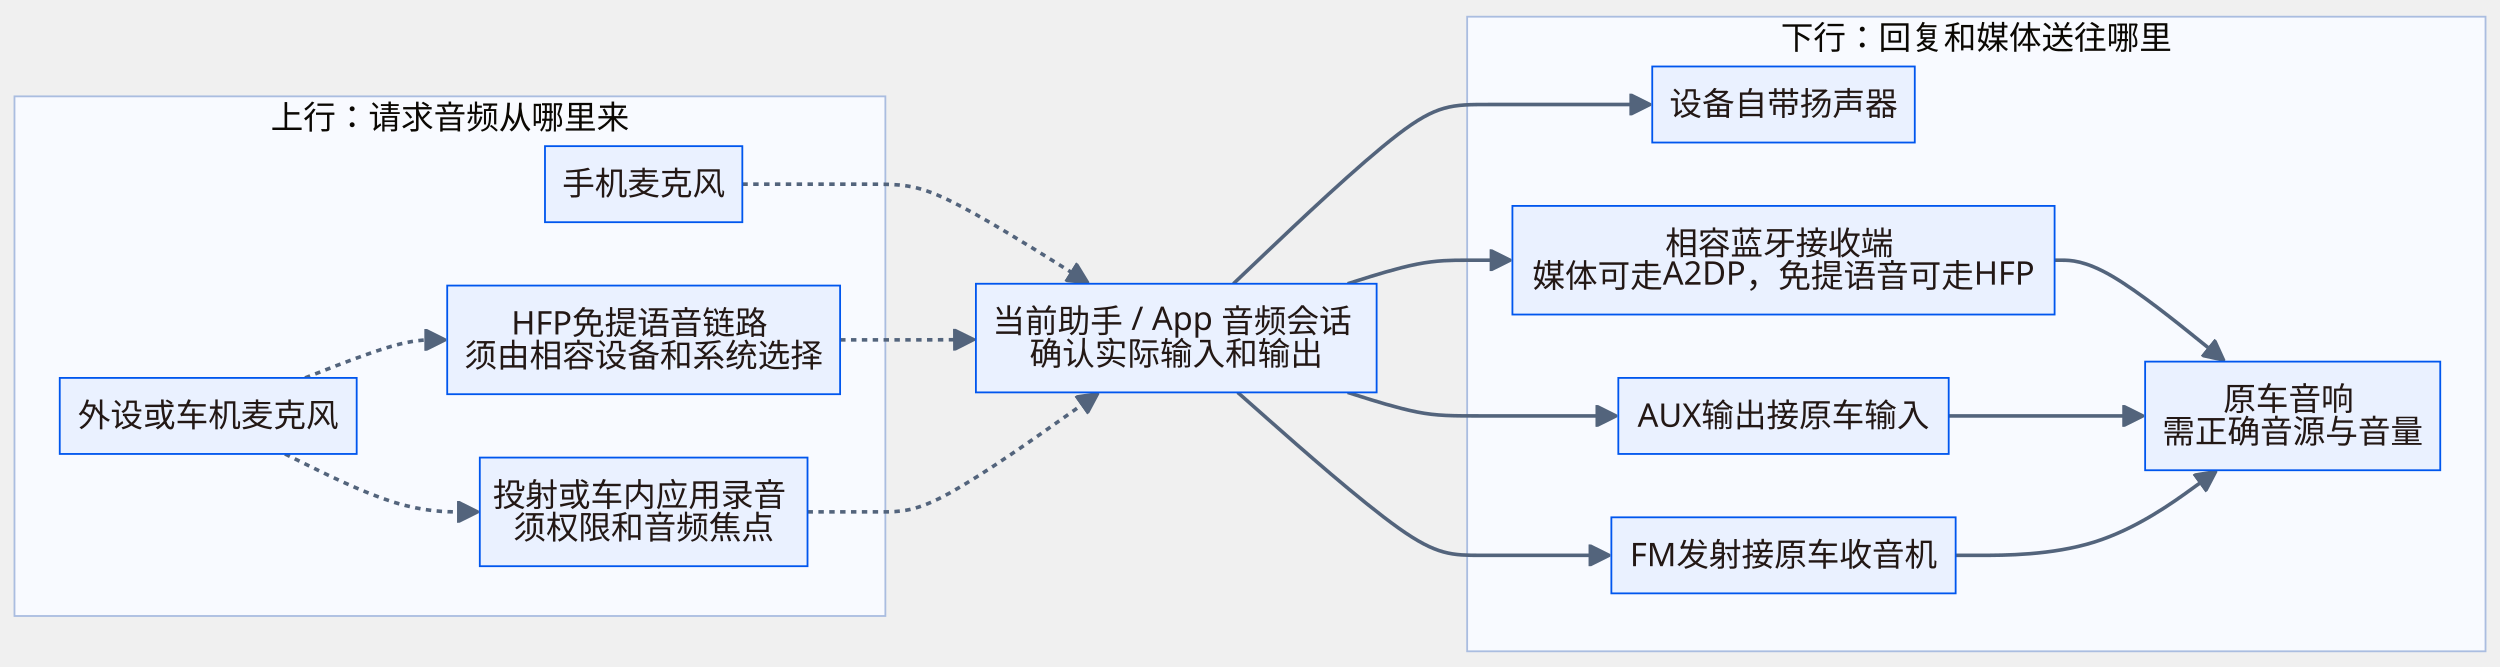
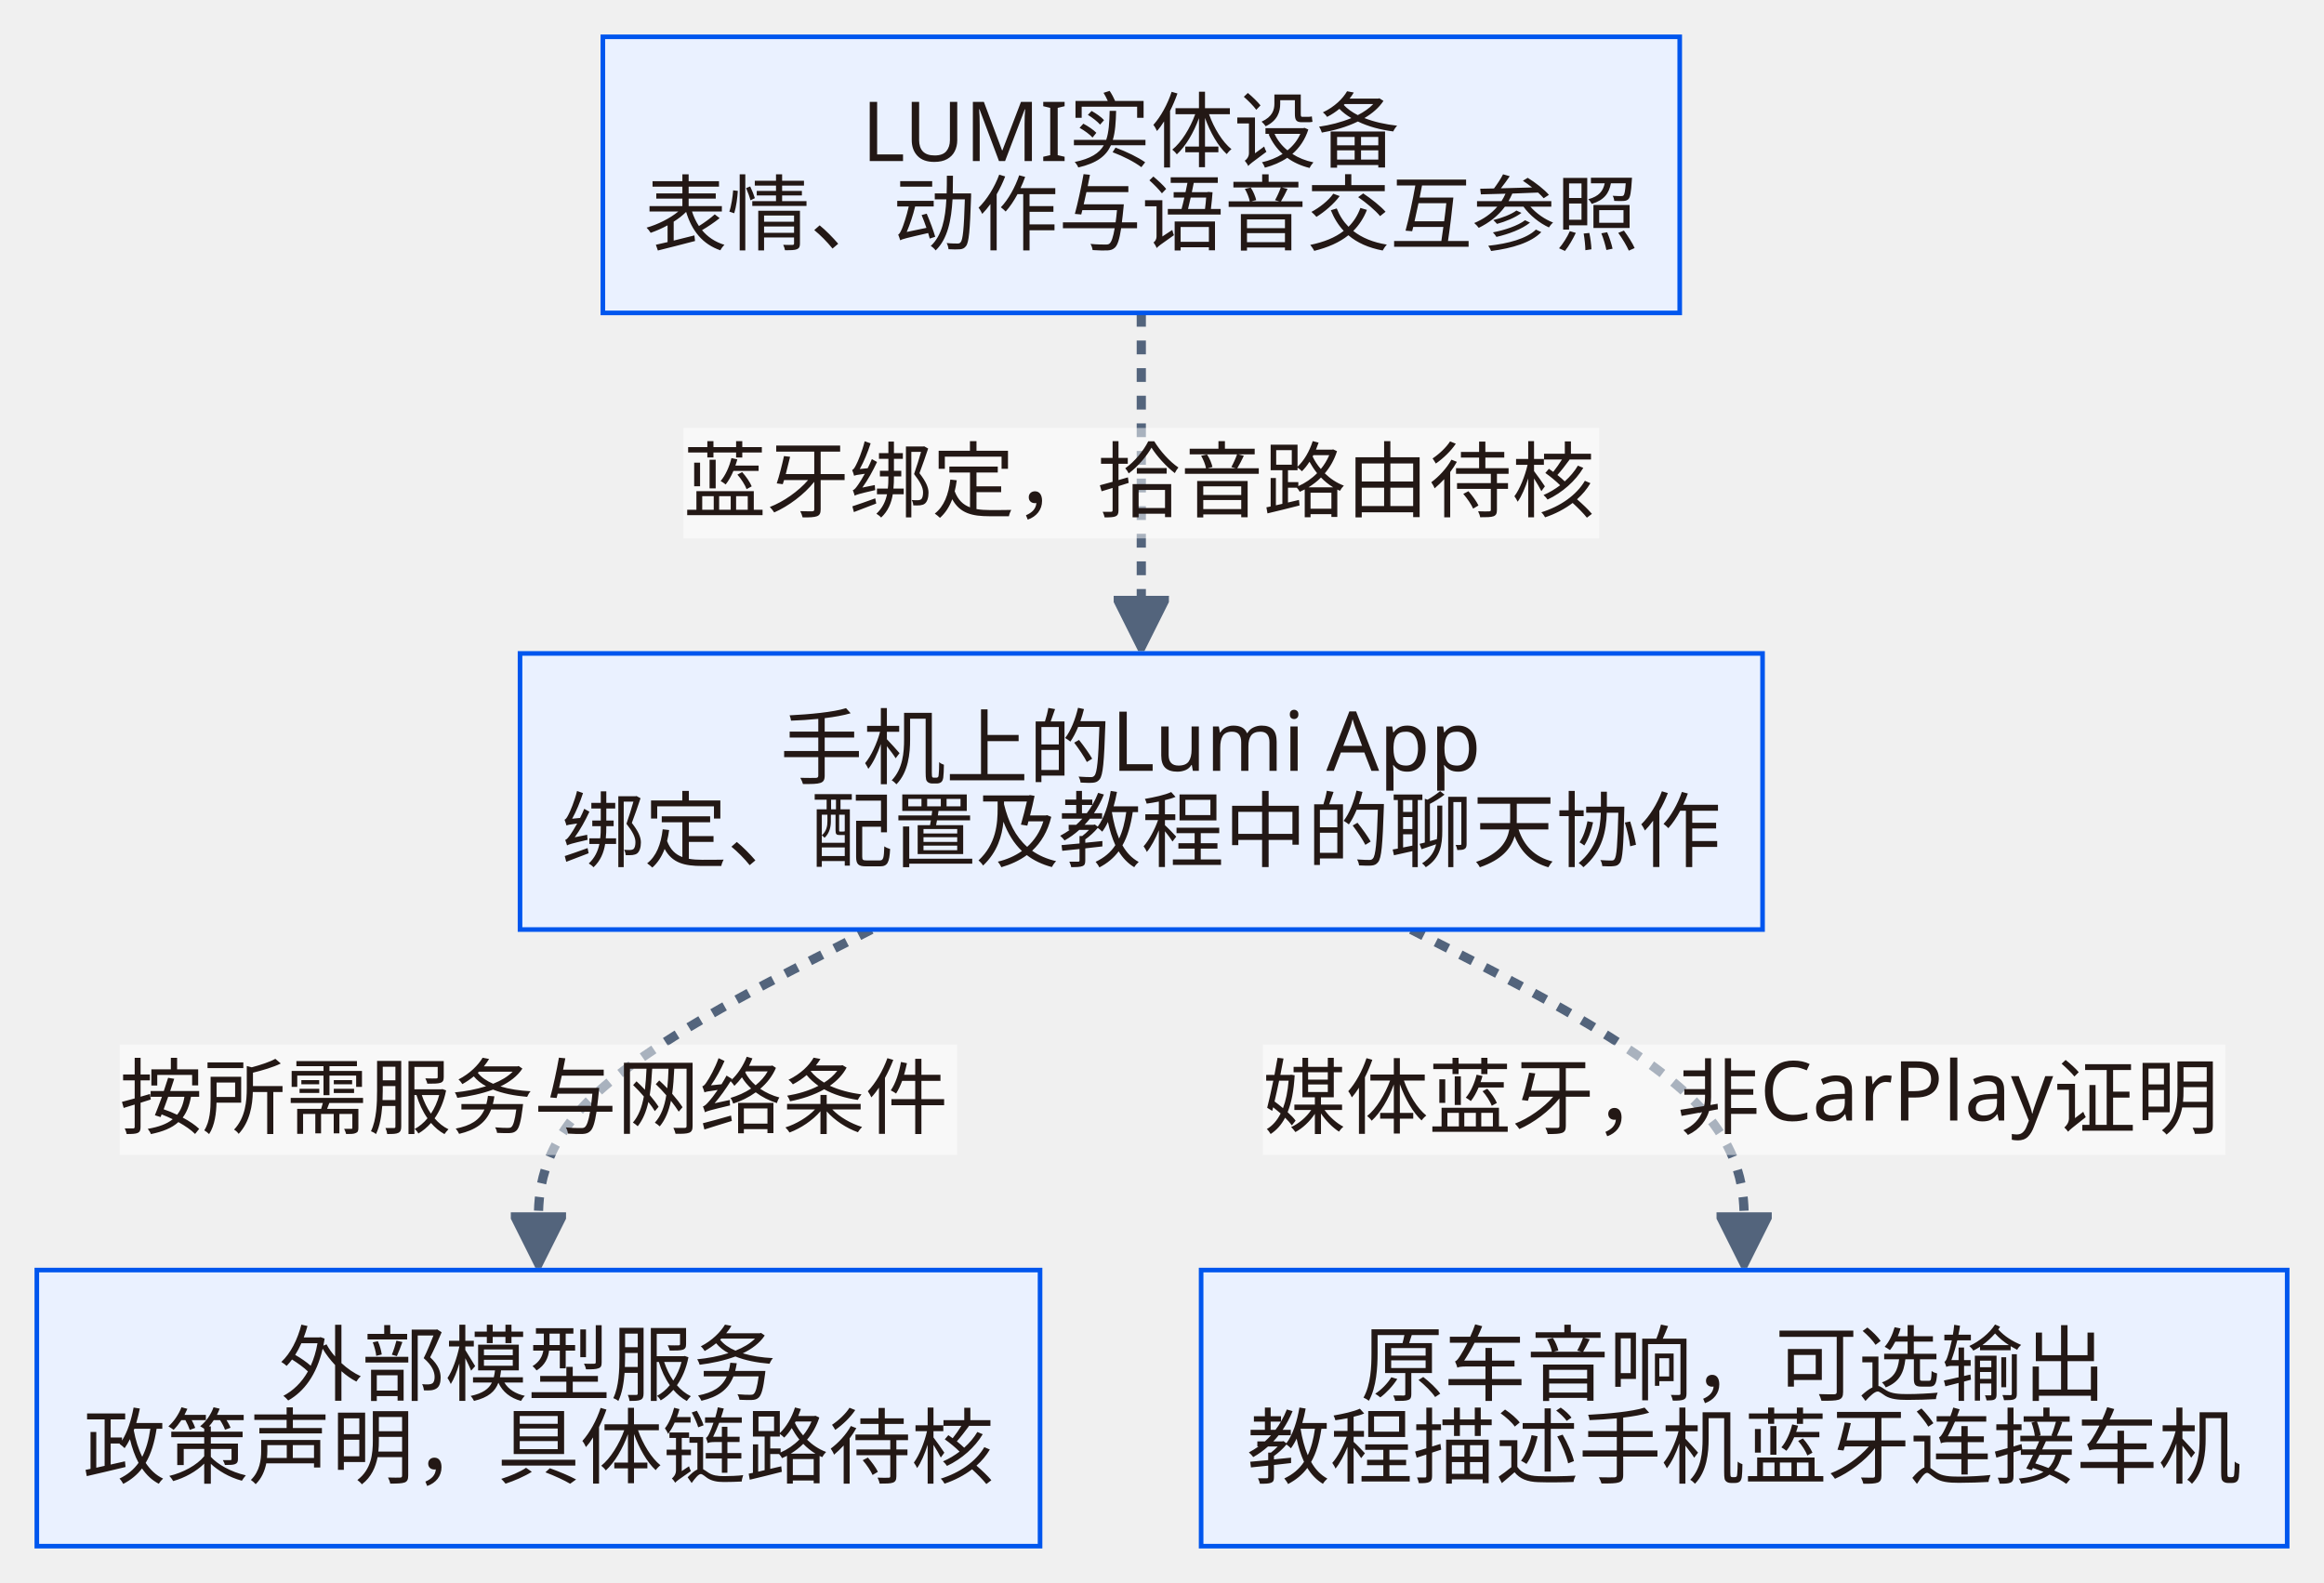
- <svg xmlns="http://www.w3.org/2000/svg" aria-roledescription="flowchart-v2" role="graphics-document document" viewBox="-8 -9 1380.781 367.5" height="368" width="1381" id="researchFigure7">
+ <svg xmlns="http://www.w3.org/2000/svg" aria-roledescription="flowchart-v2" role="graphics-document document" viewBox="-8 -8 505 344" height="344" width="505" id="researchFigure7">
  <style>#researchFigure7{font-family:Microsoft YaHei,PingFang SC,sans-serif;font-size:18px;fill:#231815;}#researchFigure7 .error-icon{fill:#F4F7FC;}#researchFigure7 .error-text{fill:#0b0803;stroke:#0b0803;}#researchFigure7 .edge-thickness-normal{stroke-width:2px;}#researchFigure7 .edge-thickness-thick{stroke-width:3.5px;}#researchFigure7 .edge-pattern-solid{stroke-dasharray:0;}#researchFigure7 .edge-pattern-dashed{stroke-dasharray:3;}#researchFigure7 .edge-pattern-dotted{stroke-dasharray:2;}#researchFigure7 .marker{fill:#53647C;stroke:#53647C;}#researchFigure7 .marker.cross{stroke:#53647C;}#researchFigure7 svg{font-family:Microsoft YaHei,PingFang SC,sans-serif;font-size:18px;}#researchFigure7 .label{font-family:Microsoft YaHei,PingFang SC,sans-serif;color:#231815;}#researchFigure7 .cluster-label text{fill:#0b0803;}#researchFigure7 .cluster-label span,#researchFigure7 p{color:#0b0803;}#researchFigure7 .label text,#researchFigure7 span,#researchFigure7 p{fill:#231815;color:#231815;}#researchFigure7 .node rect,#researchFigure7 .node circle,#researchFigure7 .node ellipse,#researchFigure7 .node polygon,#researchFigure7 .node path{fill:#EAF1FF;stroke:#0056EE;stroke-width:1px;}#researchFigure7 .flowchart-label text{text-anchor:middle;}#researchFigure7 .node .katex path{fill:#000;stroke:#000;stroke-width:1px;}#researchFigure7 .node .label{text-align:center;}#researchFigure7 .node.clickable{cursor:pointer;}#researchFigure7 .arrowheadPath{fill:#0b0b0b;}#researchFigure7 .edgePath .path{stroke:#53647C;stroke-width:2.0px;}#researchFigure7 .flowchart-link{stroke:#53647C;fill:none;}#researchFigure7 .edgeLabel{background-color:#FFFFFF;text-align:center;}#researchFigure7 .edgeLabel rect{opacity:0.5;background-color:#FFFFFF;fill:#FFFFFF;}#researchFigure7 .labelBkg{background-color:rgba(255, 255, 255, 0.5);}#researchFigure7 .cluster rect{fill:#F8FAFF;stroke:#AABDE0;stroke-width:1px;}#researchFigure7 .cluster text{fill:#0b0803;}#researchFigure7 .cluster span,#researchFigure7 p{color:#0b0803;}#researchFigure7 div.mermaidTooltip{position:absolute;text-align:center;max-width:200px;padding:2px;font-family:Microsoft YaHei,PingFang SC,sans-serif;font-size:12px;background:#F4F7FC;border:1px solid hsl(217.5, 17.143%, 87.255%);border-radius:2px;pointer-events:none;z-index:100;}#researchFigure7 .flowchartTitleText{text-anchor:middle;font-size:18px;fill:#231815;}#researchFigure7 :root{--mermaid-font-family:Microsoft YaHei,PingFang SC,sans-serif;}</style>
  <g>
    <marker orient="auto" markerHeight="12" markerWidth="12" markerUnits="userSpaceOnUse" refY="5" refX="6" viewBox="0 0 10 10" class="marker flowchart" id="researchFigure7_flowchart-pointEnd">
      <path style="stroke-width: 1; stroke-dasharray: 1, 0;" class="arrowMarkerPath" d="M 0 0 L 10 5 L 0 10 z" />
    </marker>
    <marker orient="auto" markerHeight="12" markerWidth="12" markerUnits="userSpaceOnUse" refY="5" refX="4.5" viewBox="0 0 10 10" class="marker flowchart" id="researchFigure7_flowchart-pointStart">
      <path style="stroke-width: 1; stroke-dasharray: 1, 0;" class="arrowMarkerPath" d="M 0 5 L 10 10 L 10 0 z" />
    </marker>
    <marker orient="auto" markerHeight="11" markerWidth="11" markerUnits="userSpaceOnUse" refY="5" refX="11" viewBox="0 0 10 10" class="marker flowchart" id="researchFigure7_flowchart-circleEnd">
      <circle style="stroke-width: 1; stroke-dasharray: 1, 0;" class="arrowMarkerPath" r="5" cy="5" cx="5" />
    </marker>
    <marker orient="auto" markerHeight="11" markerWidth="11" markerUnits="userSpaceOnUse" refY="5" refX="-1" viewBox="0 0 10 10" class="marker flowchart" id="researchFigure7_flowchart-circleStart">
      <circle style="stroke-width: 1; stroke-dasharray: 1, 0;" class="arrowMarkerPath" r="5" cy="5" cx="5" />
    </marker>
    <marker orient="auto" markerHeight="11" markerWidth="11" markerUnits="userSpaceOnUse" refY="5.2" refX="12" viewBox="0 0 11 11" class="marker cross flowchart" id="researchFigure7_flowchart-crossEnd">
      <path style="stroke-width: 2; stroke-dasharray: 1, 0;" class="arrowMarkerPath" d="M 1,1 l 9,9 M 10,1 l -9,9" />
    </marker>
    <marker orient="auto" markerHeight="11" markerWidth="11" markerUnits="userSpaceOnUse" refY="5.2" refX="-1" viewBox="0 0 11 11" class="marker cross flowchart" id="researchFigure7_flowchart-crossStart">
      <path style="stroke-width: 2; stroke-dasharray: 1, 0;" class="arrowMarkerPath" d="M 1,1 l 9,9 M 10,1 l -9,9" />
    </marker>
    <g class="root">
-       <g class="clusters">
-         <g id="OUTPUT" class="cluster default flowchart-label">
-           <rect height="350.5" width="562.453" y="0" x="802.328" ry="0" rx="0" style="" />
-           <g transform="translate(1083.555, 0)" class="cluster-label">
+       <g class="clusters" />
+       <g class="edgePaths">
+         <path marker-end="url(#researchFigure7_flowchart-pointEnd)" style="fill:none;stroke-width:2px;stroke-dasharray:3;" class="edge-thickness-normal edge-pattern-dotted flowchart-link LS-DEVICE LE-PHONE" id="L-DEVICE-PHONE-0" d="M240,60L240,66.167C240,72.333,240,84.667,240,96.117C240,107.567,240,118.133,240,123.417L240,128.7" />
+         <path marker-end="url(#researchFigure7_flowchart-pointEnd)" style="fill:none;stroke-width:2px;stroke-dasharray:3;" class="edge-thickness-normal edge-pattern-dotted flowchart-link LS-PHONE LE-SERVICE" id="L-PHONE-SERVICE-0" d="M181.343,194L169.286,200.167C157.229,206.333,133.114,218.667,121.057,230.117C109,241.567,109,252.133,109,257.417L109,262.7" />
+         <path marker-end="url(#researchFigure7_flowchart-pointEnd)" style="fill:none;stroke-width:2px;stroke-dasharray:3;" class="edge-thickness-normal edge-pattern-dotted flowchart-link LS-PHONE LE-CAR" id="L-PHONE-CAR-0" d="M298.657,194L310.714,200.167C322.771,206.333,346.886,218.667,358.943,230.117C371,241.567,371,252.133,371,257.417L371,262.7" />
+       </g>
+       <g class="edgeLabels">
+         <g transform="translate(240, 97)" class="edgeLabel">
+           <g transform="translate(-99.5, -12)" class="label">
+             <rect height="24" width="199" ry="0" rx="0" />
            <text style="">
-               <tspan class="row" x="0" dy="1em" xml:space="preserve">下行：回复和媒体送往哪里</tspan>
+               <tspan class="row" x="0" dy="1em" xml:space="preserve">蓝牙绑定，拾音路由待核</tspan>
            </text>
          </g>
        </g>
-         <g id="INPUT" class="cluster default flowchart-label">
-           <rect height="287" width="481" y="44" x="0" ry="0" rx="0" style="" />
-           <g transform="translate(240.5, 44)" class="cluster-label">
+         <g transform="translate(109, 231)" class="edgeLabel">
+           <g transform="translate(-91, -12)" class="label">
+             <rect height="24" width="182" ry="0" rx="0" />
            <text style="">
-               <tspan class="row" x="0" dy="1em" xml:space="preserve">上行：请求音频从哪里来</tspan>
+               <tspan class="row" x="0" dy="1em" xml:space="preserve">按所需服务与网络条件</tspan>
            </text>
          </g>
        </g>
-       </g>
-       <g class="edgePaths">
-         <path marker-end="url(#researchFigure7_flowchart-pointEnd)" style="fill:none;stroke-width:2px;stroke-dasharray:3;" class="edge-thickness-normal edge-pattern-dotted flowchart-link LS-PHONE_MIC LE-SESSION" id="L-PHONE_MIC-SESSION-0" d="M402,92.5L415.167,92.5C428.333,92.5,454.667,92.5,472,92.5C489.333,92.5,497.667,92.5,515.715,101.198C533.764,109.895,561.528,127.291,575.409,135.988L589.291,144.686" />
-         <path marker-end="url(#researchFigure7_flowchart-pointEnd)" style="fill:none;stroke-width:2px;stroke-dasharray:3;" class="edge-thickness-normal edge-pattern-dotted flowchart-link LS-DEVICE_MIC LE-HFP" id="L-DEVICE_MIC-HFP-0" d="M160.5,199.5L169.417,196C178.333,192.5,196.167,185.5,208.367,182C220.567,178.5,227.133,178.5,230.417,178.5L233.7,178.5" />
-         <path marker-end="url(#researchFigure7_flowchart-pointEnd)" style="fill:none;stroke-width:2px;stroke-dasharray:3;" class="edge-thickness-normal edge-pattern-dotted flowchart-link LS-DEVICE_MIC LE-PROJECTION" id="L-DEVICE_MIC-PROJECTION-0" d="M149.396,241.5L160.164,246.833C170.931,252.167,192.465,262.833,209.516,268.167C226.567,273.5,239.133,273.5,245.417,273.5L251.7,273.5" />
-         <path marker-end="url(#researchFigure7_flowchart-pointEnd)" style="fill:none;stroke-width:2px;stroke-dasharray:3;" class="edge-thickness-normal edge-pattern-dotted flowchart-link LS-HFP LE-SESSION" id="L-HFP-SESSION-0" d="M456,178.5L460.167,178.5C464.333,178.5,472.667,178.5,481,178.5C489.333,178.5,497.667,178.5,505.117,178.476C512.567,178.452,519.133,178.403,522.417,178.379L525.7,178.355" />
-         <path marker-end="url(#researchFigure7_flowchart-pointEnd)" style="fill:none;stroke-width:2px;stroke-dasharray:3;" class="edge-thickness-normal edge-pattern-dotted flowchart-link LS-PROJECTION LE-SESSION" id="L-PROJECTION-SESSION-0" d="M438,273.5L445.167,273.5C452.333,273.5,466.667,273.5,478,273.5C489.333,273.5,497.667,273.5,516.657,263.01C535.648,252.52,565.295,231.541,580.119,221.051L594.943,210.561" />
-         <path marker-end="url(#researchFigure7_flowchart-pointEnd)" style="fill:none;" class="edge-thickness-normal edge-pattern-solid flowchart-link LS-BT LE-CAR" id="L-BT-CAR-0" d="M1126.781,134.5L1130.948,134.5C1135.115,134.5,1143.448,134.5,1158.485,143.278C1173.523,152.057,1195.265,169.614,1206.136,178.392L1217.007,187.17" />
-         <path marker-end="url(#researchFigure7_flowchart-pointEnd)" style="fill:none;" class="edge-thickness-normal edge-pattern-solid flowchart-link LS-AUX LE-CAR" id="L-AUX-CAR-0" d="M1068.289,220.5L1082.204,220.5C1096.12,220.5,1123.951,220.5,1141.149,220.5C1158.348,220.5,1164.915,220.5,1168.198,220.5L1171.481,220.5" />
-         <path marker-end="url(#researchFigure7_flowchart-pointEnd)" style="fill:none;" class="edge-thickness-normal edge-pattern-solid flowchart-link LS-FM LE-CAR" id="L-FM-CAR-0" d="M1072.129,297.5L1085.405,297.5C1098.68,297.5,1125.231,297.5,1148.625,290.184C1172.018,282.868,1192.256,268.237,1202.374,260.921L1212.493,253.605" />
-         <path marker-end="url(#researchFigure7_flowchart-pointEnd)" style="fill:none;" class="edge-thickness-normal edge-pattern-solid flowchart-link LS-SESSION LE-OWN" id="L-SESSION-OWN-0" d="M673.214,147.5L690.566,131C707.919,114.5,742.623,81.5,764.142,65C785.661,48.5,793.995,48.5,814.316,48.5C834.637,48.5,866.946,48.5,883.1,48.5L899.255,48.5" />
-         <path marker-end="url(#researchFigure7_flowchart-pointEnd)" style="fill:none;" class="edge-thickness-normal edge-pattern-solid flowchart-link LS-SESSION LE-BT" id="L-SESSION-BT-0" d="M736.313,147.5L743.149,145.333C749.985,143.167,763.657,138.833,774.659,136.667C785.661,134.5,793.995,134.5,801.445,134.5C808.895,134.5,815.461,134.5,818.745,134.5L822.028,134.5" />
-         <path marker-end="url(#researchFigure7_flowchart-pointEnd)" style="fill:none;" class="edge-thickness-normal edge-pattern-solid flowchart-link LS-SESSION LE-AUX" id="L-SESSION-AUX-0" d="M736.313,207.5L743.149,209.667C749.985,211.833,763.657,216.167,774.659,218.333C785.661,220.5,793.995,220.5,811.193,220.5C828.392,220.5,854.456,220.5,867.488,220.5L880.52,220.5" />
-         <path marker-end="url(#researchFigure7_flowchart-pointEnd)" style="fill:none;" class="edge-thickness-normal edge-pattern-solid flowchart-link LS-SESSION LE-FM" id="L-SESSION-FM-0" d="M675.58,207.5L692.538,222.5C709.496,237.5,743.412,267.5,764.537,282.5C785.661,297.5,793.995,297.5,810.553,297.5C827.112,297.5,851.896,297.5,864.288,297.5L876.68,297.5" />
-       </g>
-       <g class="edgeLabels">
-         <g class="edgeLabel">
-           <g transform="translate(0, 0)" class="label">
-             <rect height="0" width="0" ry="0" rx="0" />
+         <g transform="translate(371, 231)" class="edgeLabel">
+           <g transform="translate(-104.5781, -12)" class="label">
+             <rect height="24" width="209.156" ry="0" rx="0" />
            <text style="">
-               <tspan class="row" x="0" dy="1em" xml:space="preserve" />
-             </text>
-           </g>
-         </g>
-         <g class="edgeLabel">
-           <g transform="translate(0, 0)" class="label">
-             <rect height="0" width="0" ry="0" rx="0" />
-             <text style="">
-               <tspan class="row" x="0" dy="1em" xml:space="preserve" />
-             </text>
-           </g>
-         </g>
-         <g class="edgeLabel">
-           <g transform="translate(0, 0)" class="label">
-             <rect height="0" width="0" ry="0" rx="0" />
-             <text style="">
-               <tspan class="row" x="0" dy="1em" xml:space="preserve" />
-             </text>
-           </g>
-         </g>
-         <g class="edgeLabel">
-           <g transform="translate(0, 0)" class="label">
-             <rect height="0" width="0" ry="0" rx="0" />
-             <text style="">
-               <tspan class="row" x="0" dy="1em" xml:space="preserve" />
-             </text>
-           </g>
-         </g>
-         <g class="edgeLabel">
-           <g transform="translate(0, 0)" class="label">
-             <rect height="0" width="0" ry="0" rx="0" />
-             <text style="">
-               <tspan class="row" x="0" dy="1em" xml:space="preserve" />
-             </text>
-           </g>
-         </g>
-         <g class="edgeLabel">
-           <g transform="translate(0, 0)" class="label">
-             <rect height="0" width="0" ry="0" rx="0" />
-             <text style="">
-               <tspan class="row" x="0" dy="1em" xml:space="preserve" />
-             </text>
-           </g>
-         </g>
-         <g class="edgeLabel">
-           <g transform="translate(0, 0)" class="label">
-             <rect height="0" width="0" ry="0" rx="0" />
-             <text style="">
-               <tspan class="row" x="0" dy="1em" xml:space="preserve" />
-             </text>
-           </g>
-         </g>
-         <g class="edgeLabel">
-           <g transform="translate(0, 0)" class="label">
-             <rect height="0" width="0" ry="0" rx="0" />
-             <text style="">
-               <tspan class="row" x="0" dy="1em" xml:space="preserve" />
-             </text>
-           </g>
-         </g>
-         <g class="edgeLabel">
-           <g transform="translate(0, 0)" class="label">
-             <rect height="0" width="0" ry="0" rx="0" />
-             <text style="">
-               <tspan class="row" x="0" dy="1em" xml:space="preserve" />
-             </text>
-           </g>
-         </g>
-         <g class="edgeLabel">
-           <g transform="translate(0, 0)" class="label">
-             <rect height="0" width="0" ry="0" rx="0" />
-             <text style="">
-               <tspan class="row" x="0" dy="1em" xml:space="preserve" />
-             </text>
-           </g>
-         </g>
-         <g class="edgeLabel">
-           <g transform="translate(0, 0)" class="label">
-             <rect height="0" width="0" ry="0" rx="0" />
-             <text style="">
-               <tspan class="row" x="0" dy="1em" xml:space="preserve" />
-             </text>
-           </g>
-         </g>
-         <g class="edgeLabel">
-           <g transform="translate(0, 0)" class="label">
-             <rect height="0" width="0" ry="0" rx="0" />
-             <text style="">
-               <tspan class="row" x="0" dy="1em" xml:space="preserve" />
+               <tspan class="row" x="0" dy="1em" xml:space="preserve">媒体蓝牙，非CarPlay证明</tspan>
            </text>
          </g>
        </g>
      </g>
      <g class="nodes">
-         <g transform="translate(977.0547, 48.5)" data-id="OWN" data-node="true" id="flowchart-OWN-321" class="node default default flowchart-label">
-           <rect height="42" width="145" y="-21" x="-72.5" ry="0" rx="0" style="" class="basic label-container" />
-           <g transform="translate(0, -12)" style="" class="label">
+         <g transform="translate(240, 30)" data-id="DEVICE" data-node="true" id="flowchart-DEVICE-164" class="node default default flowchart-label">
+           <rect height="60" width="234" y="-30" x="-117" ry="0" rx="0" style="" class="basic label-container" />
+           <g transform="translate(0, -21)" style="" class="label">
            <rect />
            <text style="">
-               <tspan class="row" x="0" dy="1em" xml:space="preserve">设备自带扬声器</tspan>
+               <tspan class="row" x="0" dy="1em" xml:space="preserve">LUMI实体设备</tspan>
+               <tspan class="row" x="0" dy="1em" xml:space="preserve">表情、动作与语音交互参照</tspan>
            </text>
          </g>
        </g>
-         <g transform="translate(977.0547, 134.5)" data-id="BT" data-node="true" id="flowchart-BT-322" class="node default default flowchart-label">
-           <rect height="60" width="299.453" y="-30" x="-149.727" ry="0" rx="0" style="" class="basic label-container" />
+         <g transform="translate(240, 164)" data-id="PHONE" data-node="true" id="flowchart-PHONE-165" class="node default default flowchart-label">
+           <rect height="60" width="270" y="-30" x="-135" ry="0" rx="0" style="" class="basic label-container" />
          <g transform="translate(0, -21)" style="" class="label">
            <rect />
            <text style="">
-               <tspan class="row" x="0" dy="1em" xml:space="preserve">相容蓝牙接收端</tspan>
-               <tspan class="row" x="0" dy="1em" xml:space="preserve">媒体可走A2DP，免提语音可走HFP</tspan>
+               <tspan class="row" x="0" dy="1em" xml:space="preserve">手机上的Lumi App</tspan>
+               <tspan class="row" x="0" dy="1em" xml:space="preserve">绑定、配置及教程中的聊天协作</tspan>
            </text>
          </g>
        </g>
-         <g transform="translate(977.0547, 220.5)" data-id="AUX" data-node="true" id="flowchart-AUX-323" class="node default default flowchart-label">
-           <rect height="42" width="182.469" y="-21" x="-91.234" ry="0" rx="0" style="" class="basic label-container" />
-           <g transform="translate(0, -12)" style="" class="label">
+         <g transform="translate(109, 298)" data-id="SERVICE" data-node="true" id="flowchart-SERVICE-166" class="node default default flowchart-label">
+           <rect height="60" width="218" y="-30" x="-109" ry="0" rx="0" style="" class="basic label-container" />
+           <g transform="translate(0, -21)" style="" class="label">
            <rect />
            <text style="">
-               <tspan class="row" x="0" dy="1em" xml:space="preserve">AUX输出接原车输入</tspan>
+               <tspan class="row" x="0" dy="1em" xml:space="preserve">外部模型服务</tspan>
+               <tspan class="row" x="0" dy="1em" xml:space="preserve">政策声明，具体链路待核</tspan>
            </text>
          </g>
        </g>
-         <g transform="translate(977.0547, 297.5)" data-id="FM" data-node="true" id="flowchart-FM-324" class="node default default flowchart-label">
-           <rect height="42" width="190.149" y="-21" x="-95.075" ry="0" rx="0" style="" class="basic label-container" />
-           <g transform="translate(0, -12)" style="" class="label">
-             <rect />
-             <text style="">
-               <tspan class="row" x="0" dy="1em" xml:space="preserve">FM发射接原车收音机</tspan>
-             </text>
-           </g>
-         </g>
-         <g transform="translate(1258.281, 220.5)" data-id="CAR" data-node="true" id="flowchart-CAR-325" class="node default default flowchart-label">
-           <rect height="60" width="163" y="-30" x="-81.5" ry="0" rx="0" style="" class="basic label-container" />
+         <g transform="translate(371, 298)" data-id="CAR" data-node="true" id="flowchart-CAR-167" class="node default default flowchart-label">
+           <rect height="60" width="236" y="-30" x="-118" ry="0" rx="0" style="" class="basic label-container" />
          <g transform="translate(0, -21)" style="" class="label">
            <rect />
            <text style="">
-               <tspan class="row" x="0" dy="1em" xml:space="preserve">原车音响</tspan>
-               <tspan class="row" x="0" dy="1em" xml:space="preserve">需正确音源与音量</tspan>
-             </text>
-           </g>
-         </g>
-         <g transform="translate(347.5, 92.5)" data-id="PHONE_MIC" data-node="true" id="flowchart-PHONE_MIC-306" class="node default default flowchart-label">
-           <rect height="42" width="109" y="-21" x="-54.5" ry="0" rx="0" style="" class="basic label-container" />
-           <g transform="translate(0, -12)" style="" class="label">
-             <rect />
-             <text style="">
-               <tspan class="row" x="0" dy="1em" xml:space="preserve">手机麦克风</tspan>
-             </text>
-           </g>
-         </g>
-         <g transform="translate(107, 220.5)" data-id="DEVICE_MIC" data-node="true" id="flowchart-DEVICE_MIC-307" class="node default default flowchart-label">
-           <rect height="42" width="164" y="-21" x="-82" ry="0" rx="0" style="" class="basic label-container" />
-           <g transform="translate(0, -12)" style="" class="label">
-             <rect />
-             <text style="">
-               <tspan class="row" x="0" dy="1em" xml:space="preserve">外设或车机麦克风</tspan>
-             </text>
-           </g>
-         </g>
-         <g transform="translate(347.5, 178.5)" data-id="HFP" data-node="true" id="flowchart-HFP-308" class="node default default flowchart-label">
-           <rect height="60" width="217" y="-30" x="-108.5" ry="0" rx="0" style="" class="basic label-container" />
-           <g transform="translate(0, -21)" style="" class="label">
-             <rect />
-             <text style="">
-               <tspan class="row" x="0" dy="1em" xml:space="preserve">HFP免提语音链路</tspan>
-               <tspan class="row" x="0" dy="1em" xml:space="preserve">须由相容设备和系统选择</tspan>
-             </text>
-           </g>
-         </g>
-         <g transform="translate(347.5, 273.5)" data-id="PROJECTION" data-node="true" id="flowchart-PROJECTION-309" class="node default default flowchart-label">
-           <rect height="60" width="181" y="-30" x="-90.5" ry="0" rx="0" style="" class="basic label-container" />
-           <g transform="translate(0, -21)" style="" class="label">
-             <rect />
-             <text style="">
-               <tspan class="row" x="0" dy="1em" xml:space="preserve">投射或车内应用录音</tspan>
-               <tspan class="row" x="0" dy="1em" xml:space="preserve">须权限和音频焦点</tspan>
-             </text>
-           </g>
-         </g>
-         <g transform="translate(641.6641, 177.5)" data-id="SESSION" data-node="true" id="flowchart-SESSION-310" class="node default default flowchart-label">
-           <rect height="60" width="221.328" y="-30" x="-110.664" ry="0" rx="0" style="" class="basic label-container" />
-           <g transform="translate(0, -21)" style="" class="label">
-             <rect />
-             <text style="">
-               <tspan class="row" x="0" dy="1em" xml:space="preserve">当前助手 / App 音频会话</tspan>
-               <tspan class="row" x="0" dy="1em" xml:space="preserve">确认实际输入和输出</tspan>
+               <tspan class="row" x="0" dy="1em" xml:space="preserve">原车音响，可选输出</tspan>
+               <tspan class="row" x="0" dy="1em" xml:space="preserve">教程描述手机蓝牙连接车机</tspan>
            </text>
          </g>
        </g>
      </g>
    </g>
  </g>
</svg>
